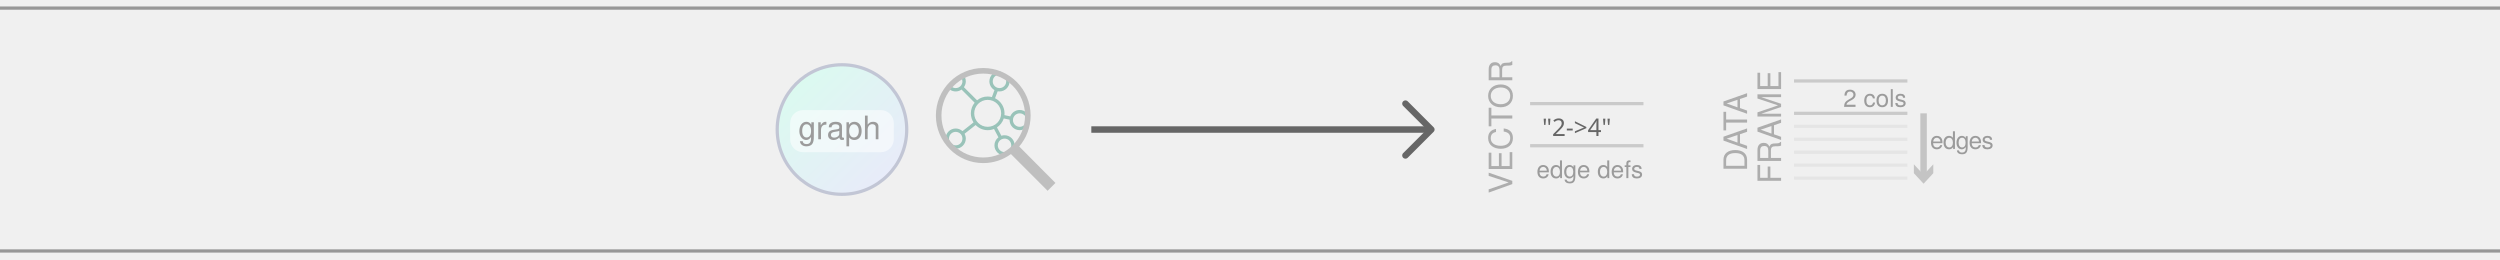
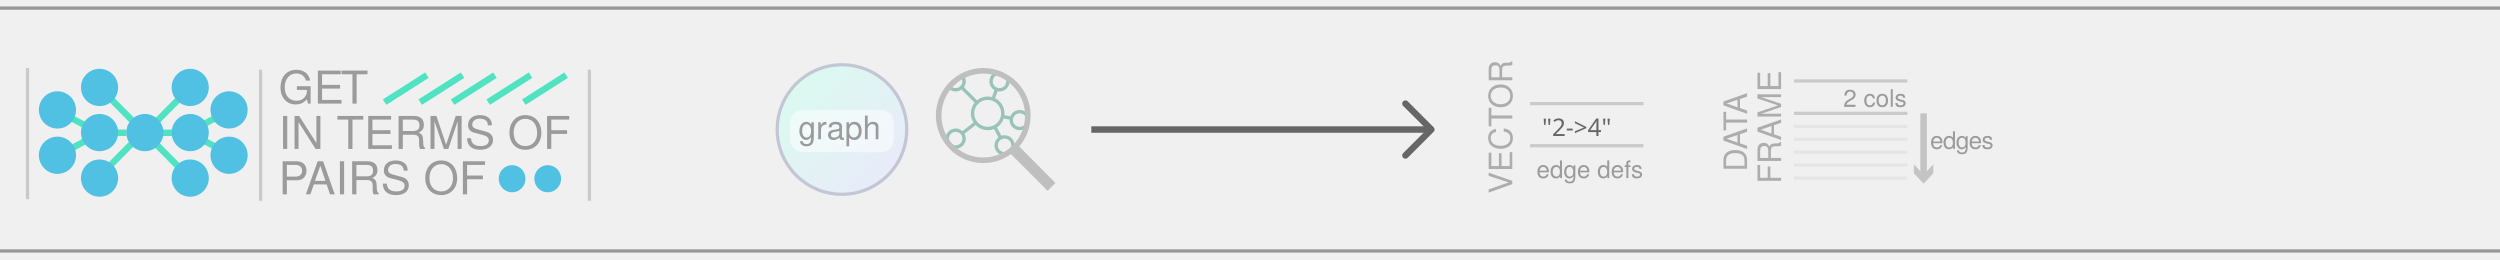
<svg xmlns="http://www.w3.org/2000/svg" xmlns:xlink="http://www.w3.org/1999/xlink" width="772px" height="80px" viewBox="0 0 772 80" version="1.1">
  <defs>
    <rect id="path-1" x="-6" y="2" width="784" height="76" />
    <mask id="mask-2" maskContentUnits="userSpaceOnUse" maskUnits="objectBoundingBox" x="0" y="0" width="784" height="76" fill="white">
      <use xlink:href="#path-1" />
    </mask>
    <linearGradient x1="14.999%" y1="13.838%" x2="87.396%" y2="88.282%" id="linearGradient-3">
      <stop stop-color="#DBFAF0" offset="0%" />
      <stop stop-color="#E8EBF9" offset="97.322%" />
      <stop stop-color="#E8EAF9" offset="100%" />
    </linearGradient>
  </defs>
  <g id="Graph-Functions---inspection" stroke="none" stroke-width="1" fill="none" fill-rule="evenodd">
    <use id="Rectangle" stroke="#979797" mask="url(#mask-2)" stroke-width="2" xlink:href="#path-1" />
-     <g id="invert_selection" transform="translate(337, 30)" stroke="#666666">
-       <g id="Wireframe-Line-01">
-         <g>
-           <polyline id="arrowhead" stroke-width="2" stroke-linecap="round" stroke-linejoin="round" points="97 2 105 10 97 18" />
-           <path d="M104,10 L0,10" id="Line" stroke-width="2" />
+     <g id="get_edges" transform="translate(240, 20)">
+       <g id="invert_selection" transform="translate(97, 10)" stroke="#666666">
+         <g id="Wireframe-Line-01">
+           <g>
+             <polyline id="arrowhead" stroke-width="2" stroke-linecap="round" stroke-linejoin="round" points="97 2 105 10 97 18" />
+             <path d="M104,10 L0,10" id="Line" stroke-width="2" />
+           </g>
+         </g>
+       </g>
+       <g id="graph-object">
+         <ellipse id="graph-shape" stroke="#C2C6D5" stroke-width="1" fill="url(#linearGradient-3)" fill-rule="evenodd" cx="20" cy="20" rx="20" ry="20" />
+         <rect id="graph-text-box" fill-opacity="0.528" fill="#FFFFFF" fill-rule="evenodd" x="4" y="14" width="32" height="13" rx="4" />
+         <text id="graph-text" font-family="Helvetica-Light, Helvetica" font-size="10" font-weight="300" fill="#9B9B9B">
+           <tspan x="6.5" y="23">graph</tspan>
+         </text>
+       </g>
+       <g id="Group-2-Copy-4" transform="translate(49, 1)" fill-rule="nonzero">
+         <g id="Mind-Map_bfbfbf" transform="translate(3, 1)" fill-opacity="0.435" fill="#288872">
+           <path d="M3.522,2.427 C2.753,3.092 3.452,2.524 2.338,3.42 C1.61,3.977 2.589,3.114 0.507,4.82 C1.065,5.674 2.029,6.24 3.12,6.24 C3.793,6.24 4.413,6.02 4.924,5.655 L8.97,9.717 C8.236,10.614 7.8,11.755 7.8,13 C7.8,14.029 8.111,14.987 8.629,15.795 L5.216,18.492 C4.662,17.988 3.925,17.68 3.12,17.68 C1.403,17.68 0,19.083 0,20.8 C0,22.517 1.403,23.92 3.12,23.92 C4.837,23.92 6.24,22.517 6.24,20.8 C6.24,20.256 6.097,19.752 5.85,19.305 L9.279,16.608 C10.225,17.582 11.539,18.2 13,18.2 C13.691,18.2 14.346,18.072 14.95,17.826 L16.315,20.41 C15.569,20.981 15.08,21.873 15.08,22.88 C15.08,24.597 16.483,26 18.2,26 C19.917,26 21.32,24.597 21.32,22.88 C21.32,21.163 19.917,19.76 18.2,19.76 C17.86,19.76 17.532,19.821 17.225,19.922 L15.86,17.339 C16.842,16.69 17.591,15.719 17.956,14.576 L19.76,14.95 C19.758,14.992 19.76,15.037 19.76,15.08 C19.76,16.797 21.163,18.2 22.88,18.2 C24.597,18.2 26,16.797 26,15.08 C26,13.363 24.597,11.96 22.88,11.96 C21.562,11.96 20.427,12.781 19.971,13.943 L18.168,13.553 C18.186,13.373 18.2,13.185 18.2,13 C18.2,10.954 17,9.184 15.275,8.336 L16.071,6.191 C16.254,6.225 16.448,6.24 16.64,6.24 C18.357,6.24 19.76,4.837 19.76,3.12 C19.76,2.985 19.75,2.857 19.73,2.735 C18.899,1.915 18.147,0.827 16.883,0.088 C16.799,0.081 16.725,0 16.64,0 C14.923,0 13.52,1.403 13.52,3.12 C13.52,4.272 14.162,5.277 15.096,5.817 L14.3,7.979 C13.882,7.87 13.451,7.8 13,7.8 C11.754,7.8 10.614,8.236 9.717,8.97 L5.655,4.924 C6.02,4.413 6.24,3.793 6.24,3.12 C6.24,2.201 5.838,1.371 5.2,0.799 C4.126,1.699 4.256,1.906 3.522,2.427 Z M3.625,1.855 C4.004,1.855 2.447,2.769 4.157,1.314 C4.782,1.671 5.2,2.344 5.2,3.12 C5.2,4.275 4.275,5.2 3.12,5.2 C2.22,5.2 1.46,4.638 1.168,3.844 C2.481,2.779 1.545,3.916 1.545,3.661 C2.283,3.176 2.638,2.839 3.625,1.855 Z M16.64,1.04 C17.795,1.04 18.72,1.965 18.72,3.12 C18.72,4.275 17.795,5.2 16.64,5.2 C15.485,5.2 14.56,4.275 14.56,3.12 C14.56,1.965 15.485,1.04 16.64,1.04 Z M13,8.84 C15.305,8.84 17.16,10.698 17.16,13 C17.16,15.305 15.305,17.16 13,17.16 C10.696,17.16 8.84,15.305 8.84,13 C8.84,11.882 9.279,10.87 9.994,10.124 C10.037,10.092 10.076,10.053 10.107,10.01 C10.855,9.286 11.873,8.84 13,8.84 Z M22.88,13 C24.035,13 24.96,13.925 24.96,15.08 C24.96,16.235 24.035,17.16 22.88,17.16 C21.725,17.16 20.8,16.235 20.8,15.08 C20.8,13.925 21.725,13 22.88,13 Z M3.12,18.72 C4.275,18.72 5.2,19.645 5.2,20.8 C5.2,21.955 4.275,22.88 3.12,22.88 C1.965,22.88 1.04,21.955 1.04,20.8 C1.04,19.645 1.965,18.72 3.12,18.72 Z M18.2,20.8 C19.355,20.8 20.28,21.725 20.28,22.88 C20.28,24.035 19.355,24.96 18.2,24.96 C17.045,24.96 16.12,24.035 16.12,22.88 C16.12,22.091 16.551,21.413 17.192,21.06 C17.209,21.055 17.225,21.05 17.241,21.044 C17.248,21.04 17.251,21.031 17.258,21.027 C17.269,21.022 17.279,21.017 17.29,21.011 C17.565,20.878 17.873,20.8 18.2,20.8 Z" id="Shape" />
+         </g>
+         <g id="Search_bfbfbf" fill="#BFBFBF">
+           <path d="M14.628,0 C6.559,0 0,6.584 0,14.682 C0,22.78 6.559,29.364 14.628,29.364 C17.82,29.364 20.772,28.331 23.179,26.584 L34.499,37.919 L36.919,35.49 L25.733,24.236 C27.931,21.667 29.256,18.327 29.256,14.682 C29.256,6.584 22.696,0 14.628,0 Z M14.628,1.727 C21.766,1.727 27.535,7.517 27.535,14.682 C27.535,21.847 21.766,27.636 14.628,27.636 C7.489,27.636 1.721,21.847 1.721,14.682 C1.721,7.517 7.489,1.727 14.628,1.727 Z" id="Shape" />
+         </g>
+       </g>
+       <text id="ID-Copy-8" font-family="HelveticaNeue-Light, Helvetica Neue" font-size="7.5" font-weight="300" fill="#9B9B9B">
+         <tspan x="234.454" y="35">edge defs</tspan>
+       </text>
+       <g id="Group-5-Copy-3" transform="translate(230, 15)" font-size="7.5" font-family="Menlo-Regular, Menlo" fill="#666666" font-weight="normal">
+         <text id="ID-Copy-4">
+           <tspan x="6.193" y="7">"2-&gt;4"</tspan>
+         </text>
+       </g>
+       <text id="VECTOR-Copy-3" transform="translate(223, 20.5) rotate(-90) translate(-223, -20.5) " font-family="HelveticaNeue-Light, Helvetica Neue" font-size="10" font-weight="300" fill="#ADADAD">
+         <tspan x="203.73" y="24.5">VECTOR</tspan>
+       </text>
+       <path d="M267,12 L233,12" id="Line-Copy-14" stroke="#CACACA" stroke-linecap="square" />
+       <path d="M267,25 L233,25" id="Line-Copy-13" stroke="#CACACA" stroke-linecap="square" />
+       <g id="Group-3-Copy-4" transform="translate(289, 0)">
+         <text id="ID" font-family="HelveticaNeue-Light, Helvetica Neue" font-size="7.5" font-weight="300" fill="#9B9B9B">
+           <tspan x="40.188" y="13">2 cols</tspan>
+         </text>
+         <text id="ID-Copy-6" font-family="HelveticaNeue-Light, Helvetica Neue" font-size="7.5" font-weight="300" letter-spacing="-0.2" fill="#9B9B9B">
+           <tspan x="67" y="26">edges</tspan>
+         </text>
+         <text id="DATA" transform="translate(6.5, 20.5) rotate(-90) translate(-6.5, -20.5) " font-family="HelveticaNeue-Light, Helvetica Neue" font-size="10" font-weight="300" fill="#ADADAD">
+           <tspan x="-6.005" y="24.5">DATA</tspan>
+         </text>
+         <text id="FRAME" transform="translate(17, 20.5) rotate(-90) translate(-17, -20.5) " font-family="HelveticaNeue-Light, Helvetica Neue" font-size="10" font-weight="300" fill="#ADADAD">
+           <tspan x="0.76" y="24.5">FRAME</tspan>
+         </text>
+         <path d="M59.5,5 L25.5,5" id="Line" stroke="#CACACA" stroke-linecap="square" />
+         <path d="M59.5,15 L25.5,15" id="Line-Copy-3" stroke="#CACACA" stroke-linecap="square" />
+         <path d="M59.5,19 L25.5,19" id="Line-Copy-5" stroke="#E5E5E5" stroke-linecap="square" />
+         <path d="M59.5,23 L25.5,23" id="Line-Copy-6" stroke="#E5E5E5" stroke-linecap="square" />
+         <path d="M59.5,27 L25.5,27" id="Line-Copy-7" stroke="#E5E5E5" stroke-linecap="square" />
+         <path d="M59.5,31 L25.5,31" id="Line-Copy-10" stroke="#E5E5E5" stroke-linecap="square" />
+         <path d="M59.5,35 L25.5,35" id="Line-Copy-11" stroke="#E5E5E5" stroke-linecap="square" />
+         <g id="Arrow-10" transform="translate(65, 25.75) rotate(-270) translate(-65, -25.75) translate(54.25, 22.75)">
+           <g>
+             <path d="M0,3 L20,3" id="Stroke-10" stroke="#C4C4C4" stroke-width="2" />
+             <polygon id="Arrow-head-10" fill="#C4C4C4" points="18.977 3 15.731 0 18.486 0 21.731 3 18.486 6 15.731 6" />
+           </g>
        </g>
      </g>
    </g>
-     <g id="graph-object" transform="translate(240, 20)">
-       <ellipse id="graph-shape" stroke="#C2C6D5" stroke-width="1" fill="url(#linearGradient-3)" fill-rule="evenodd" cx="20" cy="20" rx="20" ry="20" />
-       <rect id="graph-text-box" fill-opacity="0.528" fill="#FFFFFF" fill-rule="evenodd" x="4" y="14" width="32" height="13" rx="4" />
-       <text id="graph-text" font-family="Helvetica-Light, Helvetica" font-size="10" font-weight="300" fill="#9B9B9B">
-         <tspan x="6.5" y="23">graph</tspan>
-       </text>
-     </g>
-     <g id="Group-2-Copy-4" transform="translate(289, 21)" fill-rule="nonzero">
-       <g id="Mind-Map_bfbfbf" transform="translate(3, 1)" fill-opacity="0.435" fill="#288872">
-         <path d="M3.522,2.427 C2.753,3.092 3.452,2.524 2.338,3.42 C1.61,3.977 2.589,3.114 0.507,4.82 C1.065,5.674 2.029,6.24 3.12,6.24 C3.793,6.24 4.413,6.02 4.924,5.655 L8.97,9.717 C8.236,10.614 7.8,11.755 7.8,13 C7.8,14.029 8.111,14.987 8.629,15.795 L5.216,18.492 C4.662,17.988 3.925,17.68 3.12,17.68 C1.403,17.68 0,19.083 0,20.8 C0,22.517 1.403,23.92 3.12,23.92 C4.837,23.92 6.24,22.517 6.24,20.8 C6.24,20.256 6.097,19.752 5.85,19.305 L9.279,16.608 C10.225,17.582 11.539,18.2 13,18.2 C13.691,18.2 14.346,18.072 14.95,17.826 L16.315,20.41 C15.569,20.981 15.08,21.873 15.08,22.88 C15.08,24.597 16.483,26 18.2,26 C19.917,26 21.32,24.597 21.32,22.88 C21.32,21.163 19.917,19.76 18.2,19.76 C17.86,19.76 17.532,19.821 17.225,19.922 L15.86,17.339 C16.842,16.69 17.591,15.719 17.956,14.576 L19.76,14.95 C19.758,14.992 19.76,15.037 19.76,15.08 C19.76,16.797 21.163,18.2 22.88,18.2 C24.597,18.2 26,16.797 26,15.08 C26,13.363 24.597,11.96 22.88,11.96 C21.562,11.96 20.427,12.781 19.971,13.943 L18.168,13.553 C18.186,13.373 18.2,13.185 18.2,13 C18.2,10.954 17,9.184 15.275,8.336 L16.071,6.191 C16.254,6.225 16.448,6.24 16.64,6.24 C18.357,6.24 19.76,4.837 19.76,3.12 C19.76,2.985 19.75,2.857 19.73,2.735 C18.899,1.915 18.147,0.827 16.883,0.088 C16.799,0.081 16.725,0 16.64,0 C14.923,0 13.52,1.403 13.52,3.12 C13.52,4.272 14.162,5.277 15.096,5.817 L14.3,7.979 C13.882,7.87 13.451,7.8 13,7.8 C11.754,7.8 10.614,8.236 9.717,8.97 L5.655,4.924 C6.02,4.413 6.24,3.793 6.24,3.12 C6.24,2.201 5.838,1.371 5.2,0.799 C4.126,1.699 4.256,1.906 3.522,2.427 Z M3.625,1.855 C4.004,1.855 2.447,2.769 4.157,1.314 C4.782,1.671 5.2,2.344 5.2,3.12 C5.2,4.275 4.275,5.2 3.12,5.2 C2.22,5.2 1.46,4.638 1.168,3.844 C2.481,2.779 1.545,3.916 1.545,3.661 C2.283,3.176 2.638,2.839 3.625,1.855 Z M16.64,1.04 C17.795,1.04 18.72,1.965 18.72,3.12 C18.72,4.275 17.795,5.2 16.64,5.2 C15.485,5.2 14.56,4.275 14.56,3.12 C14.56,1.965 15.485,1.04 16.64,1.04 Z M13,8.84 C15.305,8.84 17.16,10.698 17.16,13 C17.16,15.305 15.305,17.16 13,17.16 C10.696,17.16 8.84,15.305 8.84,13 C8.84,11.882 9.279,10.87 9.994,10.124 C10.037,10.092 10.076,10.053 10.107,10.01 C10.855,9.286 11.873,8.84 13,8.84 Z M22.88,13 C24.035,13 24.96,13.925 24.96,15.08 C24.96,16.235 24.035,17.16 22.88,17.16 C21.725,17.16 20.8,16.235 20.8,15.08 C20.8,13.925 21.725,13 22.88,13 Z M3.12,18.72 C4.275,18.72 5.2,19.645 5.2,20.8 C5.2,21.955 4.275,22.88 3.12,22.88 C1.965,22.88 1.04,21.955 1.04,20.8 C1.04,19.645 1.965,18.72 3.12,18.72 Z M18.2,20.8 C19.355,20.8 20.28,21.725 20.28,22.88 C20.28,24.035 19.355,24.96 18.2,24.96 C17.045,24.96 16.12,24.035 16.12,22.88 C16.12,22.091 16.551,21.413 17.192,21.06 C17.209,21.055 17.225,21.05 17.241,21.044 C17.248,21.04 17.251,21.031 17.258,21.027 C17.269,21.022 17.279,21.017 17.29,21.011 C17.565,20.878 17.873,20.8 18.2,20.8 Z" id="Shape" />
+     <g id="Group-9-Copy" transform="translate(7, 19)">
+       <g id="small_icon__get_nbrs-copy-7">
+         <path d="M22.88,36.269 L37,22" id="small_icon_edge-copy-47" stroke="#50E3C2" stroke-width="2" stroke-linecap="square" />
+         <path d="M11,29 L24,22" id="small_icon_edge-copy-46" stroke="#50E3C2" stroke-width="2" stroke-linecap="square" />
+         <path d="M51,22 L64,15" id="small_icon_edge-copy-45" stroke="#50E3C2" stroke-width="2" stroke-linecap="square" />
+         <path d="M10,22 L23,15" id="small_icon_edge-copy-44" stroke="#50E3C2" stroke-width="2" stroke-linecap="square" transform="translate(16.7389, 18.69301) scale(-1, 1) translate(-16.7389, -18.69301) " />
+         <path d="M51,29 L64,22" id="small_icon_edge-copy-43" stroke="#50E3C2" stroke-width="2" stroke-linecap="square" transform="translate(57.7389, 25.69301) scale(-1, 1) translate(-57.7389, -25.69301) " />
+         <path d="M25.5,22 L30.978,22" id="small_icon_edge-copy-39" stroke="#50E3C2" stroke-width="2" stroke-linecap="square" transform="translate(28.2389, 22.19301) scale(-1, 1) translate(-28.2389, -22.19301) " />
+         <path d="M42.5,22 L47.978,22" id="small_icon_edge-copy-51" stroke="#50E3C2" stroke-width="2" stroke-linecap="square" transform="translate(45.2389, 22.19301) scale(-1, 1) translate(-45.2389, -22.19301) " />
+         <path d="M37.88,22.019 L52,7.75" id="small_icon_edge-copy-35" stroke="#50E3C2" stroke-width="2" stroke-linecap="square" />
+         <path d="M22.88,22.019 L37,7.75" id="small_icon_edge-copy-33" stroke="#50E3C2" stroke-width="2" stroke-linecap="square" transform="translate(30.2389, 14.94301) scale(-1, 1) translate(-30.2389, -14.94301) " />
+         <path d="M36.88,36.019 L51,21.75" id="small_icon_edge-copy-31" stroke="#50E3C2" stroke-width="2" stroke-linecap="square" transform="translate(44.2389, 28.94301) scale(-1, 1) translate(-44.2389, -28.94301) " />
+         <ellipse id="small_icon__node-copy-52" fill="#50C1E3" cx="10.739" cy="14.943" rx="5.739" ry="5.75" />
+         <ellipse id="small_icon__node-copy-51" fill="#50C1E3" cx="10.739" cy="28.943" rx="5.739" ry="5.75" />
+         <ellipse id="small_icon__node-copy-50" fill="#50C1E3" cx="23.739" cy="21.943" rx="5.739" ry="5.75" />
+         <ellipse id="small_icon__node-copy-49" fill="#50C1E3" cx="23.739" cy="8" rx="5.739" ry="5.75" />
+         <ellipse id="small_icon__node-copy-48" fill="#50C1E3" cx="23.739" cy="36" rx="5.739" ry="5.75" />
+         <ellipse id="small_icon__node-copy-47" fill="#50C1E3" cx="37.739" cy="21.943" rx="5.739" ry="5.75" />
+         <path d="M1.5,2.5 L1.5,42" id="Line-Copy-9" stroke="#CACACA" stroke-linecap="square" />
+         <ellipse id="small_icon__node-copy-38" fill="#50C1E3" cx="51.739" cy="21.943" rx="5.739" ry="5.75" />
+         <ellipse id="small_icon__node-copy-37" fill="#50C1E3" cx="51.739" cy="8" rx="5.739" ry="5.75" />
+         <ellipse id="small_icon__node-copy-36" fill="#50C1E3" cx="51.739" cy="36" rx="5.739" ry="5.75" />
+         <ellipse id="small_icon__node-copy-35" fill="#50C1E3" cx="63.739" cy="14.943" rx="5.739" ry="5.75" />
+         <ellipse id="small_icon__node-copy-34" fill="#50C1E3" cx="63.739" cy="28.943" rx="5.739" ry="5.75" />
+         <path d="M73.478,3 L73.478,42.5" id="Line-Copy-8" stroke="#CACACA" stroke-linecap="square" />
+         <text id="GET" font-family="HelveticaNeue, Helvetica Neue" font-size="14" font-weight="normal" fill="#9B9B9B">
+           <tspan x="79" y="13">GE</tspan>
+           <tspan x="98.18" y="13" letter-spacing="-0.417">T</tspan>
+         </text>
+         <text id="IN-TERMS-OF" font-family="HelveticaNeue, Helvetica Neue" font-size="14" font-weight="normal" fill="#9B9B9B">
+           <tspan x="79" y="27">IN TERMS OF</tspan>
+         </text>
+         <text id="PAIRS-OF" font-family="HelveticaNeue, Helvetica Neue" font-size="14" font-weight="normal" fill="#9B9B9B">
+           <tspan x="79" y="41">PAIRS OF</tspan>
+         </text>
+         <ellipse id="left_node-copy" fill="#50C1E3" transform="translate(151.1365, 36.19394) scale(-1, -1) translate(-151.1365, -36.19394) " cx="151.136" cy="36.194" rx="4.136" ry="4.194" />
+         <ellipse id="left_node-copy-5" fill="#50C1E3" transform="translate(162.1365, 36.19394) scale(-1, -1) translate(-162.1365, -36.19394) " cx="162.136" cy="36.194" rx="4.136" ry="4.194" />
+         <path d="M175,3 L175,42.5" id="Line-Copy-31" stroke="#CACACA" stroke-linecap="square" />
      </g>
-       <g id="Search_bfbfbf" fill="#BFBFBF">
-         <path d="M14.628,0 C6.559,0 0,6.584 0,14.682 C0,22.78 6.559,29.364 14.628,29.364 C17.82,29.364 20.772,28.331 23.179,26.584 L34.499,37.919 L36.919,35.49 L25.733,24.236 C27.931,21.667 29.256,18.327 29.256,14.682 C29.256,6.584 22.696,0 14.628,0 Z M14.628,1.727 C21.766,1.727 27.535,7.517 27.535,14.682 C27.535,21.847 21.766,27.636 14.628,27.636 C7.489,27.636 1.721,21.847 1.721,14.682 C1.721,7.517 7.489,1.727 14.628,1.727 Z" id="Shape" />
-       </g>
-     </g>
-     <text id="ID-Copy-8" font-family="HelveticaNeue-Light, Helvetica Neue" font-size="7.5" font-weight="300" fill="#9B9B9B">
-       <tspan x="474.454" y="55">edge defs</tspan>
-     </text>
-     <g id="Group-5-Copy-3" transform="translate(470, 35)" font-size="7.5" font-family="Menlo-Regular, Menlo" fill="#666666" font-weight="normal">
-       <text id="ID-Copy-4">
-         <tspan x="6.193" y="7">"2-&gt;4"</tspan>
-       </text>
-     </g>
-     <text id="VECTOR-Copy-3" transform="translate(463, 40.5) rotate(-90) translate(-463, -40.5) " font-family="HelveticaNeue-Light, Helvetica Neue" font-size="10" font-weight="300" fill="#ADADAD">
-       <tspan x="443.73" y="44.5">VECTOR</tspan>
-     </text>
-     <path d="M507,32 L473,32" id="Line-Copy-14" stroke="#CACACA" stroke-linecap="square" />
-     <path d="M507,45 L473,45" id="Line-Copy-13" stroke="#CACACA" stroke-linecap="square" />
-     <g id="Group-3-Copy-4" transform="translate(529, 20)">
-       <text id="ID" font-family="HelveticaNeue-Light, Helvetica Neue" font-size="7.5" font-weight="300" fill="#9B9B9B">
-         <tspan x="40.188" y="13">2 cols</tspan>
-       </text>
-       <text id="ID-Copy-6" font-family="HelveticaNeue-Light, Helvetica Neue" font-size="7.5" font-weight="300" letter-spacing="-0.2" fill="#9B9B9B">
-         <tspan x="67" y="26">edges</tspan>
-       </text>
-       <text id="DATA" transform="translate(6.5, 20.5) rotate(-90) translate(-6.5, -20.5) " font-family="HelveticaNeue-Light, Helvetica Neue" font-size="10" font-weight="300" fill="#ADADAD">
-         <tspan x="-6.005" y="24.5">DATA</tspan>
-       </text>
-       <text id="FRAME" transform="translate(17, 20.5) rotate(-90) translate(-17, -20.5) " font-family="HelveticaNeue-Light, Helvetica Neue" font-size="10" font-weight="300" fill="#ADADAD">
-         <tspan x="0.76" y="24.5">FRAME</tspan>
-       </text>
-       <path d="M59.5,5 L25.5,5" id="Line" stroke="#CACACA" stroke-linecap="square" />
-       <path d="M59.5,15 L25.5,15" id="Line-Copy-3" stroke="#CACACA" stroke-linecap="square" />
-       <path d="M59.5,19 L25.5,19" id="Line-Copy-5" stroke="#E5E5E5" stroke-linecap="square" />
-       <path d="M59.5,23 L25.5,23" id="Line-Copy-6" stroke="#E5E5E5" stroke-linecap="square" />
-       <path d="M59.5,27 L25.5,27" id="Line-Copy-7" stroke="#E5E5E5" stroke-linecap="square" />
-       <path d="M59.5,31 L25.5,31" id="Line-Copy-10" stroke="#E5E5E5" stroke-linecap="square" />
-       <path d="M59.5,35 L25.5,35" id="Line-Copy-11" stroke="#E5E5E5" stroke-linecap="square" />
-       <g id="Arrow-10" transform="translate(65, 25.75) rotate(-270) translate(-65, -25.75) translate(54.25, 22.75)">
-         <g>
-           <path d="M0,3 L20,3" id="Stroke-10" stroke="#C4C4C4" stroke-width="2" />
-           <polygon id="Arrow-head-10" fill="#C4C4C4" points="18.977 3 15.731 0 18.486 0 21.731 3 18.486 6 15.731 6" />
-         </g>
+       <g id="Group-7" transform="translate(112, 4)" stroke="#50E3C2" stroke-width="2" stroke-linecap="square">
+         <path d="M0.014,7.25 L11.4,1.0658141e-13" id="Line-Copy-29" transform="translate(6, 4) rotate(-180) translate(-6, -4) " />
+         <path d="M11.014,7.25 L22.4,1.0658141e-13" id="Line-Copy-32" transform="translate(17, 4) rotate(-180) translate(-17, -4) " />
+         <path d="M21.014,7.25 L32.4,1.0658141e-13" id="Line-Copy-33" transform="translate(27, 4) rotate(-180) translate(-27, -4) " />
+         <path d="M32.014,7.25 L43.4,1.0658141e-13" id="Line-Copy-34" transform="translate(38, 4) rotate(-180) translate(-38, -4) " />
+         <path d="M43.014,7.25 L54.4,1.0658141e-13" id="Line-Copy-35" transform="translate(49, 4) rotate(-180) translate(-49, -4) " />
      </g>
    </g>
  </g>
</svg>
